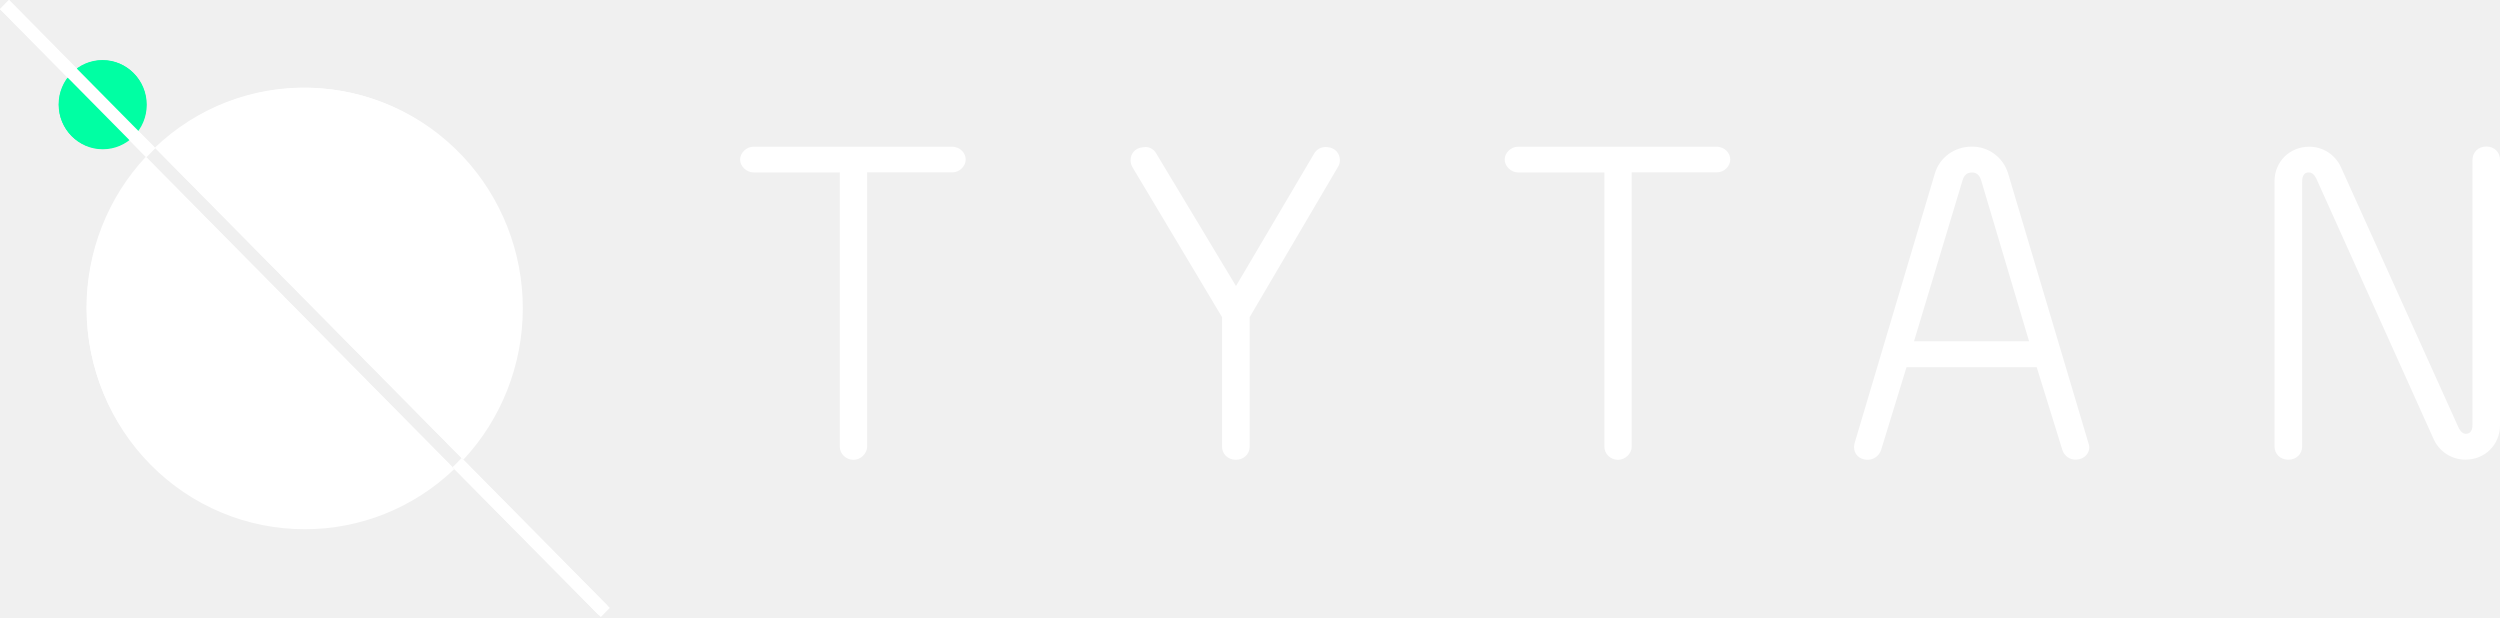
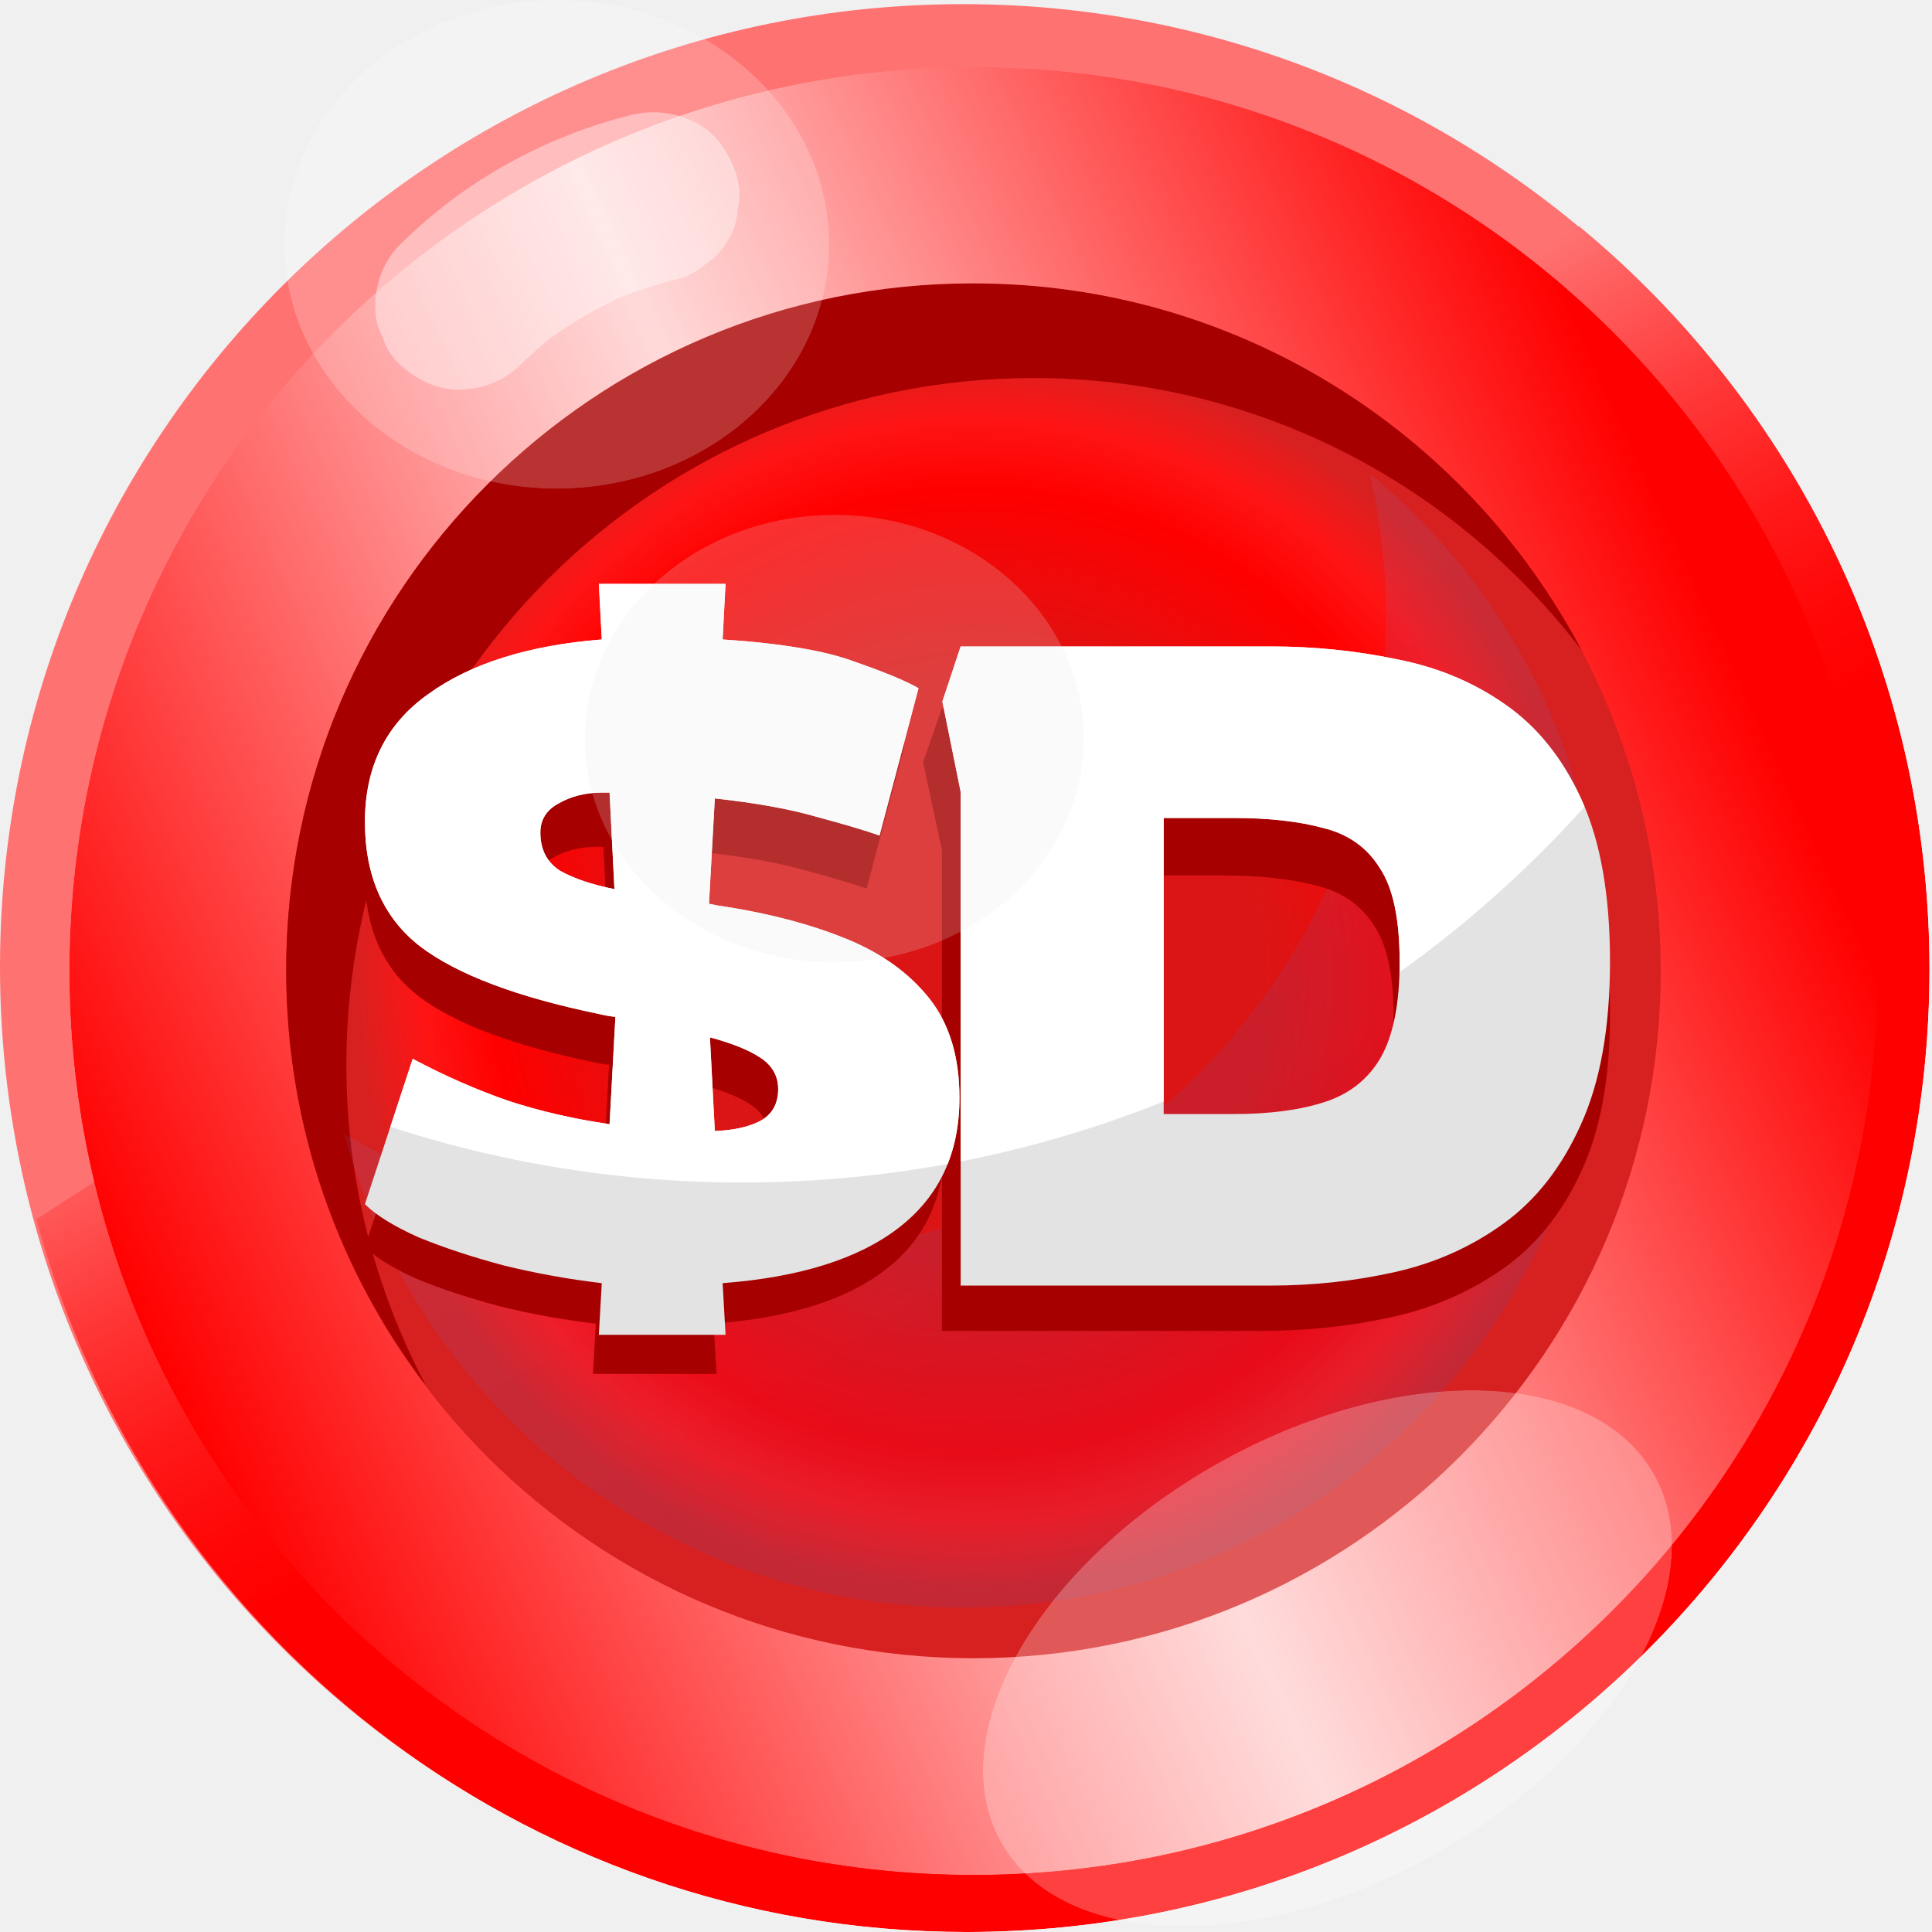
- <svg xmlns="http://www.w3.org/2000/svg" width="235" height="58" viewBox="0 0 235 58" fill="none">
-   <g clip-path="url(#clip0_1399_412)">
-     <path d="M9.629 13.983C11.904 13.983 13.747 12.117 13.747 9.815C13.747 7.514 11.904 5.647 9.629 5.647C7.355 5.647 5.511 7.514 5.511 9.815C5.511 12.117 7.355 13.983 9.629 13.983Z" fill="#00FFA3" />
-     <path d="M28.549 49.558C17.285 49.57 8.143 40.341 8.132 28.941C8.131 23.658 10.127 18.575 13.712 14.734L42.552 43.922C38.765 47.539 33.756 49.555 28.549 49.558Z" fill="white" />
-     <path d="M14.56 13.877C18.492 10.116 23.739 8.089 29.148 8.244C34.556 8.398 39.683 10.72 43.4 14.699C46.981 18.532 48.977 23.607 48.977 28.882C48.977 34.157 46.981 39.233 43.4 43.065L14.56 13.877Z" fill="white" />
-     <path d="M13.701 14.735L0 0.857L0.847 0L14.559 13.878C14.258 14.148 13.979 14.441 13.701 14.735Z" fill="white" />
-     <path d="M43.388 43.054L57.1 56.931L56.253 57.788L42.541 43.911C42.831 43.641 43.121 43.347 43.388 43.054Z" fill="white" />
-     <path d="M89.454 13.79C90.278 13.79 90.777 14.401 90.777 14.999C90.777 15.598 90.208 16.209 89.535 16.197H81.508V42.003C81.508 42.637 80.893 43.224 80.232 43.224C79.501 43.224 78.944 42.637 78.944 42.015V16.209H70.835C70.162 16.209 69.57 15.622 69.57 14.999C69.57 14.377 70.15 13.79 70.835 13.79H89.454Z" fill="white" />
-     <path d="M123.526 14.441C123.634 14.252 123.79 14.095 123.977 13.986C124.165 13.876 124.377 13.819 124.593 13.819C124.659 13.817 124.725 13.821 124.791 13.831C125.568 13.901 125.951 14.488 125.951 15.052C125.954 15.258 125.902 15.461 125.8 15.639L117.47 29.81V41.974C117.47 42.678 116.925 43.218 116.171 43.218C115.417 43.218 114.872 42.678 114.872 41.974V29.81L106.461 15.733C106.338 15.527 106.274 15.292 106.275 15.052C106.275 14.476 106.658 13.913 107.436 13.842C107.516 13.829 107.597 13.821 107.679 13.819C107.886 13.821 108.088 13.879 108.265 13.986C108.443 14.093 108.589 14.246 108.688 14.429L116.183 26.887L123.526 14.441Z" fill="white" />
-     <path d="M161.323 13.79C162.147 13.79 162.646 14.401 162.646 14.999C162.646 15.598 162.078 16.209 161.405 16.197H153.377V42.003C153.377 42.637 152.762 43.224 152.101 43.224C151.37 43.224 150.813 42.637 150.813 42.015V16.209H142.704C142.031 16.209 141.439 15.622 141.439 14.999C141.439 14.377 142.02 13.79 142.704 13.79H161.323Z" fill="white" />
-     <path d="M181.88 16.296C182.321 14.817 183.701 13.784 185.337 13.784C186.099 13.771 186.845 14.01 187.462 14.463C188.079 14.916 188.534 15.559 188.759 16.296L196.346 41.762C196.374 41.858 196.389 41.956 196.393 42.056C196.393 42.608 195.952 43.159 195.186 43.206C194.898 43.226 194.611 43.148 194.372 42.984C194.132 42.82 193.953 42.58 193.864 42.302L191.451 34.518H179.212L176.833 42.267C176.746 42.555 176.566 42.805 176.322 42.977C176.079 43.149 175.785 43.234 175.488 43.218C174.734 43.183 174.281 42.666 174.281 42.02C174.283 41.889 174.303 41.759 174.339 41.633L181.88 16.296ZM186.23 16.954C186.079 16.461 185.801 16.214 185.36 16.214C184.919 16.214 184.629 16.449 184.478 16.954L179.919 32.076H190.731L186.23 16.954Z" fill="white" />
-     <path d="M232.413 15.029C232.413 14.336 232.935 13.773 233.712 13.773C234.489 13.773 235 14.324 235 15.029V39.978C235 41.786 233.607 43.207 231.751 43.207C231.13 43.21 230.521 43.033 229.995 42.699C229.469 42.364 229.048 41.885 228.781 41.317L217.772 16.872C217.563 16.414 217.308 16.168 216.937 16.215C216.589 16.25 216.403 16.52 216.403 17.095V41.968C216.403 42.673 215.858 43.213 215.104 43.213C214.35 43.213 213.805 42.673 213.805 41.968V17.031C213.805 15.223 215.208 13.79 217.076 13.79C217.695 13.79 218.302 13.967 218.826 14.302C219.349 14.636 219.768 15.114 220.034 15.68L231.067 40.113C231.276 40.571 231.531 40.829 231.891 40.771C232.227 40.724 232.413 40.465 232.413 39.89V15.029Z" fill="white" />
-     <path d="M9.663 14.03C11.944 14.03 13.793 12.159 13.793 9.851C13.793 7.542 11.944 5.671 9.663 5.671C7.382 5.671 5.533 7.542 5.533 9.851C5.533 12.159 7.382 14.03 9.663 14.03Z" fill="#00FFA3" />
-     <path d="M28.654 49.747C25.966 49.75 23.303 49.218 20.817 48.18C18.332 47.142 16.073 45.618 14.17 43.697C12.266 41.775 10.755 39.493 9.724 36.98C8.692 34.468 8.159 31.774 8.155 29.053C8.15 23.751 10.155 18.649 13.758 14.8L42.703 44.093C38.908 47.729 33.88 49.752 28.654 49.747Z" fill="white" />
-     <path d="M14.605 13.924C22.819 6.058 35.777 6.434 43.55 14.746C47.143 18.594 49.144 23.688 49.144 28.982C49.144 34.276 47.143 39.37 43.55 43.218L14.605 13.924Z" fill="white" />
-     <path d="M13.759 14.782L0 0.857L0.847 0L14.606 13.925C14.316 14.207 14.037 14.494 13.759 14.782Z" fill="white" />
-     <path d="M43.562 43.218L57.32 57.142L56.473 58L42.703 44.087C42.993 43.805 43.283 43.511 43.562 43.218Z" fill="white" />
+ <svg xmlns="http://www.w3.org/2000/svg" width="90" height="90" viewBox="0 0 90 90" fill="none">
+   <path d="M44.857 89.893C69.631 89.893 89.715 69.813 89.715 45.043C89.715 20.273 69.631 0.193 44.857 0.193C20.083 0.193 0 20.273 0 45.043C0 69.813 20.083 89.893 44.857 89.893Z" fill="#FF7272" />
+   <mask id="mask0_1365_5087" style="mask-type:alpha" maskUnits="userSpaceOnUse" x="1" y="10" width="89" height="81">
+     <path d="M89.883 45.15C89.883 69.929 69.808 90 45.025 90C24.266 90 6.824 75.92 1.688 56.79L73.553 10.528C83.526 18.766 89.883 31.22 89.883 45.15Z" fill="url(#paint0_linear_1365_5087)" />
+   </mask>
+   <g mask="url(#mask0_1365_5087)">
+     <path d="M89.884 45.151C89.884 69.93 69.81 90.001 45.027 90.001C24.268 90.001 6.826 75.921 1.689 56.791L73.555 10.529C83.528 18.767 89.884 31.221 89.884 45.151Z" fill="url(#paint1_linear_1365_5087)" />
  </g>
+   <mask id="mask1_1365_5087" style="mask-type:alpha" maskUnits="userSpaceOnUse" x="3" y="3" width="85" height="85">
+     <path d="M45.351 87.343C68.612 87.343 87.469 68.489 87.469 45.232C87.469 21.974 68.612 3.121 45.351 3.121C22.09 3.121 3.233 21.974 3.233 45.232C3.233 68.489 22.09 87.343 45.351 87.343Z" fill="url(#paint2_linear_1365_5087)" />
+   </mask>
+   <g mask="url(#mask1_1365_5087)">
+     <path d="M45.351 87.346C68.612 87.346 87.469 68.492 87.469 45.235C87.469 21.977 68.612 3.123 45.351 3.123C22.09 3.123 3.233 21.977 3.233 45.235C3.233 68.492 22.09 87.346 45.351 87.346Z" fill="url(#paint3_linear_1365_5087)" />
+   </g>
+   <path d="M45.348 77.247C63.03 77.247 77.364 62.915 77.364 45.235C77.364 27.556 63.03 13.224 45.348 13.224C27.666 13.224 13.331 27.556 13.331 45.235C13.331 62.915 27.666 77.247 45.348 77.247Z" fill="url(#paint4_radial_1365_5087)" />
+   <path d="M16.135 49.621C16.135 31.946 30.474 17.61 48.151 17.61C58.574 17.61 67.819 22.595 73.683 30.299C68.311 20.135 57.654 13.202 45.348 13.202C27.67 13.18 13.331 27.517 13.331 45.192C13.331 52.467 15.75 59.165 19.837 64.536C17.483 60.085 16.135 55.014 16.135 49.621Z" fill="#A70000" />
+   <g opacity="0.74">
+     <g opacity="0.74">
+       <path opacity="0.74" d="M24.226 17.013C24.782 16.478 25.36 15.964 25.959 15.494C25.702 15.708 25.424 15.9 25.146 16.114C26.473 15.108 27.907 14.274 29.426 13.611C29.105 13.739 28.784 13.867 28.484 14.017C29.469 13.611 30.475 13.268 31.523 13.011C32.037 12.883 32.486 12.648 32.872 12.305C33.3 12.027 33.642 11.663 33.899 11.193C34.199 10.743 34.348 10.251 34.37 9.716C34.498 9.181 34.455 8.668 34.306 8.133C33.985 7.17 33.407 6.25 32.486 5.757C31.523 5.244 30.496 5.094 29.426 5.351C27.414 5.843 25.424 6.635 23.626 7.641C21.807 8.646 20.116 9.93 18.64 11.385C17.912 12.091 17.484 13.183 17.484 14.188C17.463 14.745 17.57 15.237 17.826 15.708C17.976 16.2 18.255 16.628 18.64 16.991C19.389 17.676 20.395 18.19 21.443 18.147C22.471 18.126 23.455 17.762 24.226 17.013Z" fill="white" />
+     </g>
+   </g>
+   <g opacity="0.62">
+     <mask id="mask2_1365_5087" style="mask-type:alpha" maskUnits="userSpaceOnUse" x="16" y="22" width="59" height="53">
+       <g opacity="0.62">
+         <g opacity="0.62">
+           <path opacity="0.62" d="M74.668 45.065C74.668 61.542 61.314 74.894 44.835 74.894C31.031 74.894 19.431 65.522 16.029 52.812C45.349 69.609 69.104 45.707 63.818 22.062C70.452 27.519 74.668 35.8 74.668 45.065Z" fill="url(#paint5_linear_1365_5087)" />
+         </g>
+       </g>
+     </mask>
+     <g mask="url(#mask2_1365_5087)">
+       <path opacity="0.62" d="M74.668 45.065C74.668 61.542 61.313 74.894 44.834 74.894C31.03 74.894 19.43 65.522 16.028 52.811C45.348 69.609 69.103 45.707 63.817 22.062C70.451 27.519 74.668 35.8 74.668 45.065Z" fill="url(#paint6_linear_1365_5087)" />
+     </g>
+   </g>
+   <mask id="mask3_1365_5087" style="mask-type:alpha" maskUnits="userSpaceOnUse" x="13" y="0" width="26" height="23">
+     <path d="M25.935 22.767C32.944 22.767 38.626 17.671 38.626 11.384C38.626 5.097 32.944 0 25.935 0C18.926 0 13.244 5.097 13.244 11.384C13.244 17.671 18.926 22.767 25.935 22.767Z" fill="url(#paint7_radial_1365_5087)" />
+   </mask>
+   <g mask="url(#mask3_1365_5087)">
+     <path d="M25.937 22.767C32.946 22.767 38.628 17.671 38.628 11.384C38.628 5.097 32.946 0 25.937 0C18.928 0 13.246 5.097 13.246 11.384C13.246 17.671 18.928 22.767 25.937 22.767Z" fill="url(#paint8_radial_1365_5087)" fill-opacity="0.2" />
+   </g>
+   <mask id="mask4_1365_5087" style="mask-type:alpha" maskUnits="userSpaceOnUse" x="45" y="64" width="33" height="26">
+     <path d="M77.046 68.667C79.871 73.674 75.355 81.592 66.966 86.321C58.577 91.071 49.46 90.836 46.635 85.828C43.81 80.821 48.325 72.904 56.715 68.175C65.104 63.446 74.2 63.66 77.046 68.667Z" fill="url(#paint9_radial_1365_5087)" />
+   </mask>
+   <g mask="url(#mask4_1365_5087)">
+     <path opacity="0.25" d="M77.045 68.665C79.87 73.672 75.355 81.59 66.965 86.319C58.576 91.069 49.459 90.834 46.634 85.826C43.809 80.819 48.325 72.902 56.714 68.173C65.103 63.444 74.199 63.658 77.045 68.665Z" fill="url(#paint10_radial_1365_5087)" />
+   </g>
+   <path d="M43.877 62V39.595L43 35.499L43.877 33H58.737C60.812 33 62.814 33.191 64.743 33.573C66.701 33.928 68.439 34.611 69.959 35.621C71.508 36.632 72.735 38.079 73.641 39.963C74.547 41.847 75 44.291 75 47.295C75 50.299 74.532 52.77 73.597 54.709C72.691 56.62 71.464 58.109 69.915 59.174C68.366 60.239 66.627 60.976 64.699 61.386C62.77 61.795 60.783 62 58.737 62H43.877ZM53.608 54.218H56.94C58.664 54.218 60.111 54.04 61.279 53.685C62.478 53.33 63.384 52.661 63.997 51.678C64.611 50.668 64.918 49.207 64.918 47.295C64.918 45.356 64.596 43.936 63.953 43.035C63.34 42.107 62.434 41.506 61.236 41.233C60.067 40.933 58.635 40.782 56.94 40.782H53.608V54.218Z" fill="#A70000" />
+   <path d="M27.623 64L27.756 61.66C26.251 61.483 24.775 61.218 23.329 60.865C21.884 60.482 20.585 60.055 19.434 59.584C18.313 59.084 17.502 58.584 17 58.083L19.169 51.504C20.615 52.269 22.061 52.902 23.507 53.403C24.953 53.874 26.487 54.227 28.11 54.462L28.375 49.605C28.11 49.576 27.859 49.532 27.623 49.473C23.905 48.707 21.205 47.692 19.523 46.426C17.841 45.131 17 43.247 17 40.774C17 38.272 17.959 36.344 19.877 34.99C21.795 33.606 24.421 32.782 27.756 32.517L27.623 30H33.377L33.244 32.517C35.929 32.694 37.936 33.032 39.264 33.532C40.621 34.004 41.58 34.401 42.141 34.725L40.37 41.392C39.692 41.157 38.748 40.877 37.538 40.553C36.328 40.2 34.779 39.92 32.89 39.714L32.625 44.483C32.89 44.542 33.141 44.586 33.377 44.616C35.443 44.939 37.272 45.425 38.866 46.073C40.459 46.72 41.713 47.618 42.628 48.766C43.543 49.914 44 51.416 44 53.27C44 55.772 43.085 57.73 41.256 59.143C39.426 60.556 36.756 61.395 33.244 61.66L33.377 64H27.623ZM24.967 41.26C24.967 42.025 25.262 42.599 25.852 42.982C26.472 43.335 27.298 43.615 28.331 43.821L28.11 39.449H27.8C27.033 39.449 26.369 39.611 25.808 39.935C25.247 40.229 24.967 40.671 24.967 41.26ZM35.767 52.873C35.767 52.284 35.502 51.813 34.971 51.46C34.439 51.106 33.672 50.797 32.669 50.532L32.89 54.771C33.716 54.742 34.395 54.595 34.926 54.33C35.487 54.035 35.767 53.55 35.767 52.873Z" fill="#A70000" />
+   <path fill-rule="evenodd" clip-rule="evenodd" d="M28.033 59.774L27.896 62.182H33.799L33.663 59.774C37.264 59.501 40.004 58.638 41.88 57.184C43.757 55.73 44.695 53.716 44.695 51.142C44.695 49.233 44.226 47.689 43.288 46.508C42.349 45.326 41.063 44.403 39.428 43.736C37.794 43.07 35.917 42.57 33.799 42.237C33.556 42.207 33.299 42.161 33.027 42.101L33.299 37.194C35.236 37.406 36.825 37.694 38.066 38.057C39.307 38.39 40.276 38.678 40.972 38.92L42.788 32.06C42.213 31.727 41.229 31.318 39.837 30.833C38.475 30.318 36.417 29.97 33.663 29.788L33.799 27.199H27.896L28.033 29.788C24.612 30.061 21.919 30.909 19.951 32.333C17.984 33.726 17 35.71 17 38.284C17 40.828 17.863 42.767 19.588 44.1C21.313 45.402 24.083 46.447 27.896 47.234C28.139 47.295 28.396 47.34 28.668 47.371L28.396 52.368C26.731 52.126 25.157 51.763 23.674 51.278C22.191 50.763 20.708 50.112 19.225 49.324L17 56.094C17.515 56.609 18.347 57.124 19.497 57.639C20.677 58.123 22.009 58.562 23.492 58.956C24.976 59.32 26.489 59.592 28.033 59.774ZM26.08 40.556C25.475 40.162 25.172 39.572 25.172 38.784C25.172 38.178 25.46 37.724 26.035 37.421C26.61 37.088 27.291 36.921 28.078 36.921H28.396L28.623 41.419C27.564 41.207 26.716 40.919 26.08 40.556ZM35.433 49.279C35.978 49.642 36.25 50.127 36.25 50.733C36.25 51.429 35.963 51.929 35.388 52.232C34.843 52.505 34.147 52.656 33.299 52.686L33.072 48.325C34.101 48.597 34.888 48.916 35.433 49.279ZM44.751 36.884V59.887H59.194C61.182 59.887 63.114 59.676 64.988 59.256C66.863 58.835 68.553 58.078 70.058 56.985C71.563 55.892 72.756 54.364 73.637 52.401C74.546 50.411 75 47.874 75 44.79C75 41.706 74.56 39.197 73.679 37.263C72.799 35.328 71.606 33.843 70.101 32.805C68.624 31.768 66.934 31.067 65.031 30.703C63.156 30.31 61.211 30.114 59.194 30.114H44.751L43.899 32.679L44.751 36.884ZM57.447 51.897H54.209V38.104H57.447C59.094 38.104 60.486 38.258 61.622 38.566C62.787 38.847 63.667 39.463 64.264 40.417C64.889 41.342 65.201 42.8 65.201 44.79C65.201 46.752 64.903 48.252 64.306 49.29C63.71 50.299 62.83 50.986 61.665 51.35C60.529 51.715 59.123 51.897 57.447 51.897Z" fill="#E3E3E3" />
+   <mask id="mask5_1365_5087" style="mask-type:alpha" maskUnits="userSpaceOnUse" x="17" y="27" width="58" height="36">
+     <path fill-rule="evenodd" clip-rule="evenodd" d="M28.033 59.774L27.896 62.182H33.799L33.663 59.774C37.264 59.501 40.004 58.638 41.88 57.184C43.757 55.73 44.695 53.716 44.695 51.142C44.695 49.233 44.226 47.689 43.288 46.508C42.349 45.326 41.063 44.403 39.428 43.736C37.794 43.07 35.917 42.57 33.799 42.237C33.556 42.207 33.299 42.161 33.027 42.101L33.299 37.194C35.236 37.406 36.825 37.694 38.066 38.057C39.307 38.39 40.276 38.678 40.972 38.92L42.788 32.06C42.213 31.727 41.229 31.318 39.837 30.833C38.475 30.318 36.417 29.97 33.663 29.788L33.799 27.199H27.896L28.033 29.788C24.612 30.061 21.919 30.909 19.951 32.333C17.984 33.726 17 35.71 17 38.284C17 40.828 17.863 42.767 19.588 44.1C21.313 45.402 24.083 46.447 27.896 47.234C28.139 47.295 28.396 47.34 28.668 47.371L28.396 52.368C26.731 52.126 25.157 51.763 23.674 51.278C22.191 50.763 20.708 50.112 19.225 49.324L17 56.094C17.515 56.609 18.347 57.124 19.497 57.639C20.677 58.123 22.009 58.562 23.492 58.956C24.976 59.32 26.489 59.592 28.033 59.774ZM26.08 40.556C25.475 40.162 25.172 39.572 25.172 38.784C25.172 38.178 25.46 37.724 26.035 37.421C26.61 37.088 27.291 36.921 28.078 36.921H28.396L28.623 41.419C27.564 41.207 26.716 40.919 26.08 40.556ZM35.433 49.279C35.978 49.642 36.25 50.127 36.25 50.733C36.25 51.429 35.963 51.929 35.388 52.232C34.843 52.505 34.147 52.656 33.299 52.686L33.072 48.325C34.101 48.597 34.888 48.916 35.433 49.279ZM44.751 36.884V59.887H59.194C61.182 59.887 63.114 59.676 64.988 59.256C66.863 58.835 68.553 58.078 70.058 56.985C71.563 55.892 72.756 54.364 73.637 52.401C74.546 50.411 75 47.874 75 44.79C75 41.706 74.56 39.197 73.679 37.263C72.799 35.328 71.606 33.842 70.101 32.805C68.624 31.768 66.934 31.067 65.031 30.703C63.156 30.31 61.211 30.114 59.194 30.114H44.751L43.899 32.679L44.751 36.884ZM57.447 51.897H54.209V38.104H57.447C59.094 38.104 60.486 38.258 61.622 38.566C62.787 38.847 63.667 39.463 64.264 40.417C64.889 41.342 65.201 42.8 65.201 44.79C65.201 46.752 64.903 48.252 64.306 49.289C63.71 50.299 62.83 50.986 61.665 51.35C60.529 51.715 59.123 51.897 57.447 51.897Z" fill="#81B3FF" />
+   </mask>
+   <g mask="url(#mask5_1365_5087)">
+     <circle cx="34.576" cy="2.358" r="52.728" fill="white" />
+   </g>
+   <path d="M38.866 44.829C45.284 44.829 50.487 40.163 50.487 34.408C50.487 28.652 45.284 23.987 38.866 23.987C32.448 23.987 27.245 28.652 27.245 34.408C27.245 40.163 32.448 44.829 38.866 44.829Z" fill="#E6E6E6" fill-opacity="0.2" />
  <defs>
-     <clipPath id="clip0_1399_412">
-       <rect width="235" height="58" fill="white" />
-     </clipPath>
+     <linearGradient id="paint0_linear_1365_5087" x1="67.45" y1="83.996" x2="37.167" y2="31.537" gradientUnits="userSpaceOnUse">
+       <stop offset="0.584" stop-color="white" />
+       <stop offset="0.622" stop-color="#F8F8F8" />
+       <stop offset="0.674" stop-color="#E6E6E6" />
+       <stop offset="0.736" stop-color="#C7C7C7" />
+       <stop offset="0.805" stop-color="#9D9D9D" />
+       <stop offset="0.88" stop-color="#676767" />
+       <stop offset="0.958" stop-color="#262626" />
+       <stop offset="1" />
+     </linearGradient>
+     <linearGradient id="paint1_linear_1365_5087" x1="67.451" y1="83.997" x2="37.169" y2="31.538" gradientUnits="userSpaceOnUse">
+       <stop offset="0.584" stop-color="#FF0000" />
+       <stop offset="0.648" stop-color="#FF0707" />
+       <stop offset="0.737" stop-color="#FF1919" />
+       <stop offset="0.842" stop-color="#FF3737" />
+       <stop offset="0.958" stop-color="#FF6161" />
+       <stop offset="1" stop-color="#FF7272" />
+     </linearGradient>
+     <linearGradient id="paint2_linear_1365_5087" x1="7.089" y1="62.831" x2="83.627" y2="27.618" gradientUnits="userSpaceOnUse">
+       <stop />
+       <stop offset="0.486" stop-color="#B3B3B3" />
+       <stop offset="0.953" />
+     </linearGradient>
+     <linearGradient id="paint3_linear_1365_5087" x1="7.089" y1="62.834" x2="83.627" y2="27.621" gradientUnits="userSpaceOnUse">
+       <stop stop-color="#FF0000" />
+       <stop offset="0.486" stop-color="#FFD0D0" />
+       <stop offset="0.953" stop-color="#FF0000" />
+     </linearGradient>
+     <radialGradient id="paint4_radial_1365_5087" cx="0" cy="0" r="1" gradientUnits="userSpaceOnUse" gradientTransform="translate(45.3572 45.2323) scale(32.027 32.022)">
+       <stop offset="0.426" stop-color="#DB1515" />
+       <stop offset="0.705" stop-color="#FF0000" />
+       <stop offset="0.805" stop-color="#FF1414" />
+       <stop offset="0.876" stop-color="#E41D1D" />
+       <stop offset="0.905" stop-color="#D72020" />
+     </radialGradient>
+     <linearGradient id="paint5_linear_1365_5087" x1="59.766" y1="70.902" x2="39.633" y2="36.024" gradientUnits="userSpaceOnUse">
+       <stop offset="0.244" stop-color="white" />
+       <stop offset="1" />
+     </linearGradient>
+     <linearGradient id="paint6_linear_1365_5087" x1="59.766" y1="70.901" x2="39.632" y2="36.024" gradientUnits="userSpaceOnUse">
+       <stop offset="0.244" stop-color="#0E6FFF" />
+       <stop offset="1" stop-color="#6DA9FF" />
+     </linearGradient>
+     <radialGradient id="paint7_radial_1365_5087" cx="0" cy="0" r="1" gradientUnits="userSpaceOnUse" gradientTransform="translate(25.9409 11.3851) scale(12.6906 11.3824)">
+       <stop stop-color="#E6E6E6" />
+       <stop offset="0.902" />
+     </radialGradient>
+     <radialGradient id="paint8_radial_1365_5087" cx="0" cy="0" r="1" gradientUnits="userSpaceOnUse" gradientTransform="translate(25.9426 11.3851) scale(12.6906 11.3824)">
+       <stop stop-color="white" />
+       <stop offset="0.902" stop-color="white" />
+     </radialGradient>
+     <radialGradient id="paint9_radial_1365_5087" cx="0" cy="0" r="1" gradientUnits="userSpaceOnUse" gradientTransform="translate(61.8337 77.2555) rotate(-29.4478) scale(17.4619 10.4256)">
+       <stop stop-color="#E6E6E6" />
+       <stop offset="0.902" />
+     </radialGradient>
+     <radialGradient id="paint10_radial_1365_5087" cx="0" cy="0" r="1" gradientUnits="userSpaceOnUse" gradientTransform="translate(61.8328 77.2536) rotate(-29.4478) scale(17.4619 10.4256)">
+       <stop stop-color="white" />
+       <stop offset="0.902" stop-color="white" />
+     </radialGradient>
  </defs>
</svg>
